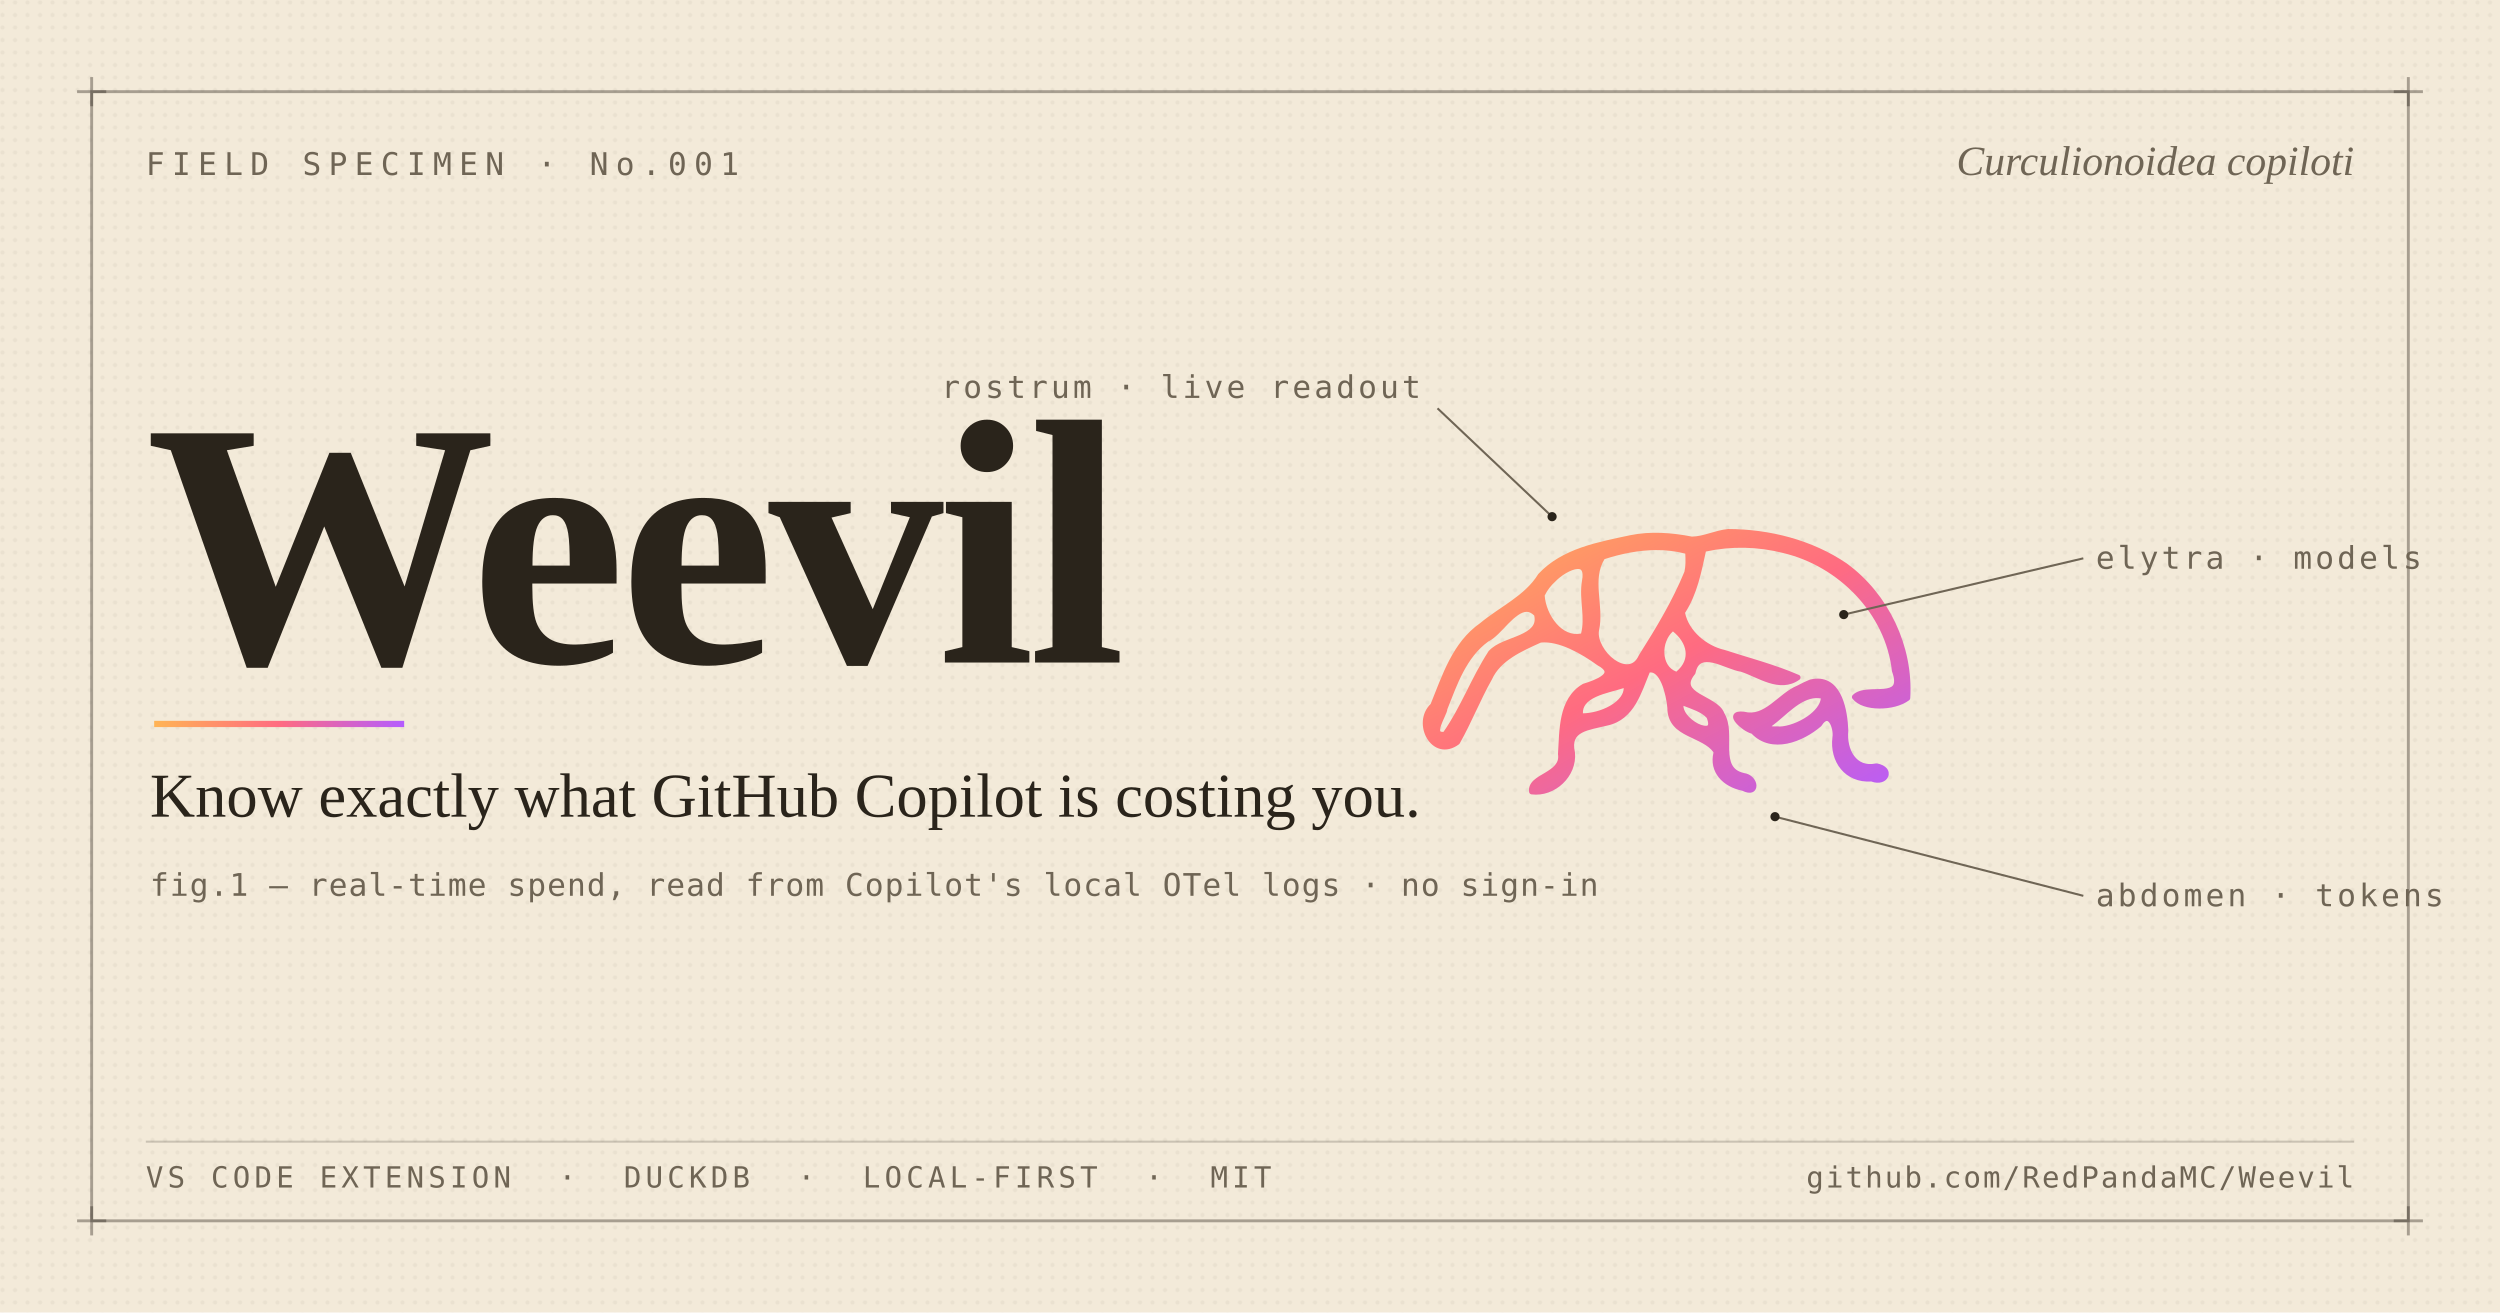
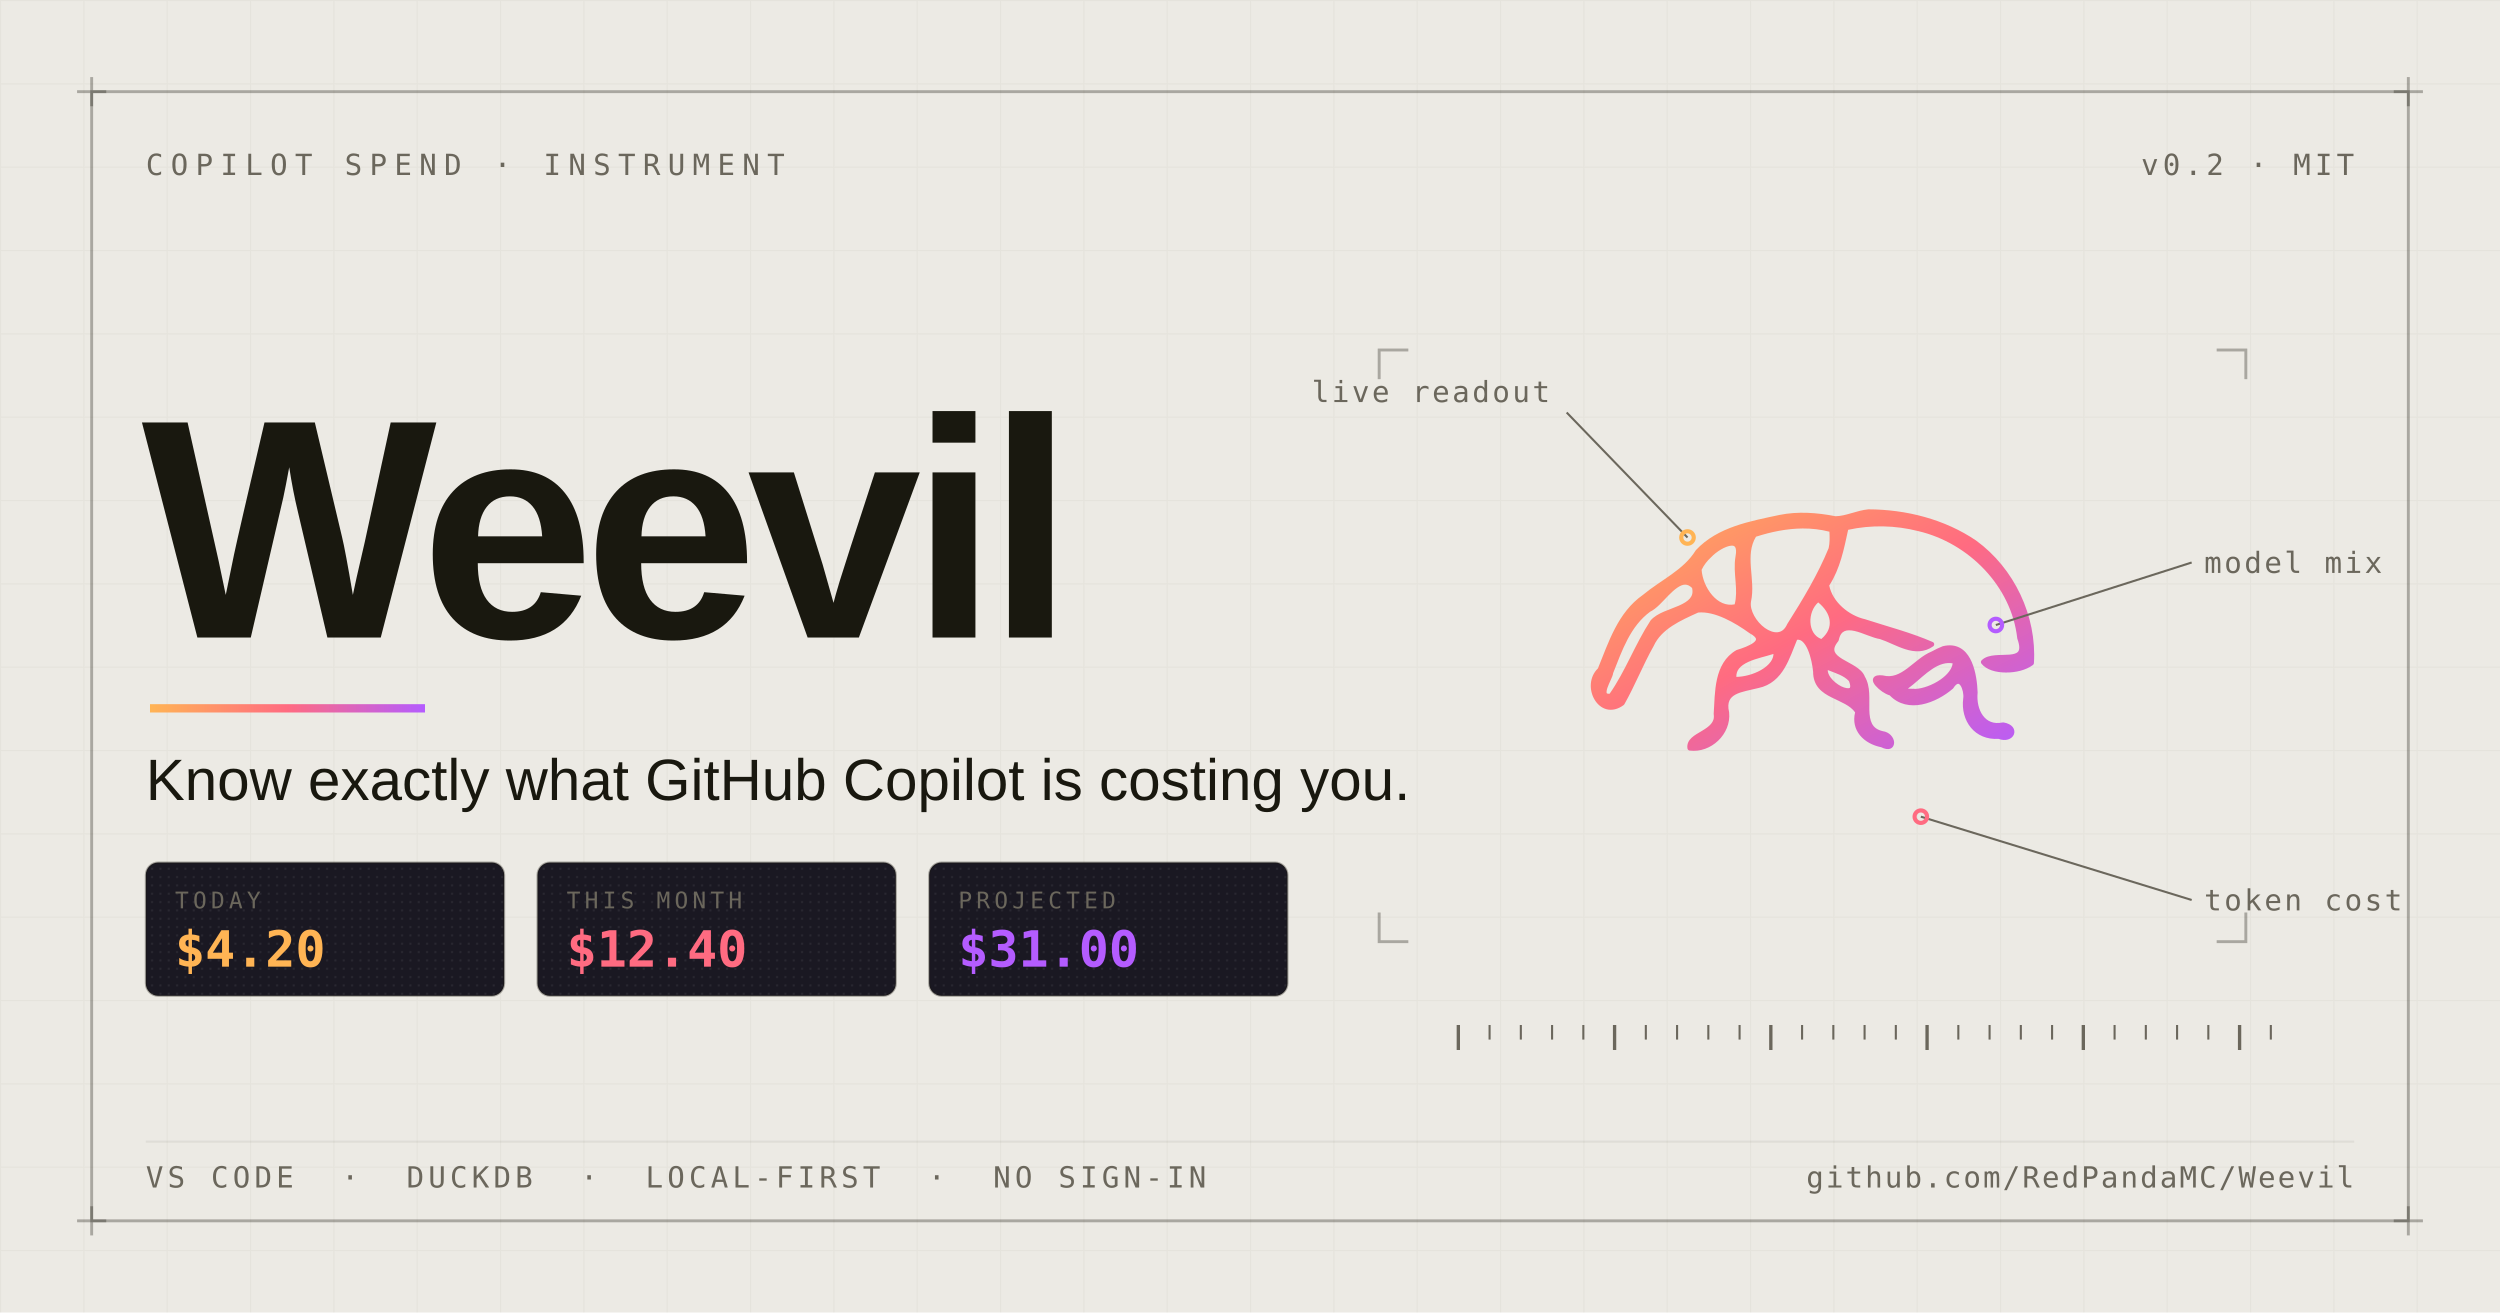
<svg xmlns="http://www.w3.org/2000/svg" width="1200" height="630" viewBox="0 0 1200 630">
  <defs>
-     <pattern id="ht" width="6" height="6" patternUnits="userSpaceOnUse">
-       <circle cx="1.2" cy="1.2" r="1" fill="#2A241B" />
+     <pattern id="grid" width="40" height="40" patternUnits="userSpaceOnUse">
+       <path d="M40 0H0V40" fill="none" stroke="rgba(25,24,15,0.06)" stroke-width="1" />
+     </pattern>
+     <pattern id="scr" width="4" height="4" patternUnits="userSpaceOnUse">
+       <circle cx="1" cy="1" r="0.6" fill="rgba(255,255,255,0.06)" />
    </pattern>
    <linearGradient id="rule-grad" x1="0" y1="0" x2="1" y2="0">
      <stop offset="0" stop-color="#FFB454" />
      <stop offset="0.5" stop-color="#FF6B81" />
      <stop offset="1" stop-color="#B45CFF" />
    </linearGradient>
  </defs>
-   <rect width="1200" height="630" fill="#F3EAD9" />
-   <rect width="1200" height="630" fill="url(#ht)" opacity="0.05" />
-   <rect x="44" y="44" width="1112" height="542" fill="none" stroke="rgba(42,36,27,0.38)" stroke-width="1.4" />
-   <path d="M37 44H51M44 37V51" stroke="rgba(42,36,27,0.38)" stroke-width="1.4" />
-   <path d="M1149 44H1163M1156 37V51" stroke="rgba(42,36,27,0.38)" stroke-width="1.4" />
-   <path d="M37 586H51M44 579V593" stroke="rgba(42,36,27,0.38)" stroke-width="1.4" />
-   <path d="M1149 586H1163M1156 579V593" stroke="rgba(42,36,27,0.38)" stroke-width="1.4" />
-   <text x="70" y="84" font-family="'JetBrains Mono', 'DejaVu Sans Mono', monospace" font-size="15" letter-spacing="3.5" fill="#6F6555">FIELD SPECIMEN · No.001</text>
-   <text x="1130" y="84" font-family="Fraunces, 'Liberation Serif', Georgia, serif" font-style="italic" font-size="20" fill="#6F6555" text-anchor="end">Curculionoidea copiloti</text>
-   <svg x="610" y="150" width="380" height="330" viewBox="0 0 2048 2048">
+   <rect width="1200" height="630" fill="#ECEAE4" />
+   <rect width="1200" height="630" fill="url(#grid)" opacity="0.6" />
+   <rect x="44" y="44" width="1112" height="542" fill="none" stroke="rgba(25,24,15,0.32)" stroke-width="1.4" />
+   <path d="M37 44H51M44 37V51" stroke="rgba(25,24,15,0.32)" stroke-width="1.4" />
+   <path d="M1149 44H1163M1156 37V51" stroke="rgba(25,24,15,0.32)" stroke-width="1.4" />
+   <path d="M37 586H51M44 579V593" stroke="rgba(25,24,15,0.32)" stroke-width="1.4" />
+   <path d="M1149 586H1163M1156 579V593" stroke="rgba(25,24,15,0.32)" stroke-width="1.4" />
+   <text x="70" y="84" font-family="'JetBrains Mono', 'DejaVu Sans Mono', monospace" font-size="14" letter-spacing="3.5" fill="#6B675C">COPILOT SPEND · INSTRUMENT</text>
+   <text x="1130" y="84" font-family="'JetBrains Mono', 'DejaVu Sans Mono', monospace" font-size="14" letter-spacing="2" fill="#6B675C" text-anchor="end">v0.2 · MIT</text>
+   <svg x="690" y="150" width="360" height="300" viewBox="0 0 2048 2048">
    <defs>
      <linearGradient id="weevil-grad" x1="0" y1="0" x2="1" y2="1">
        <stop offset="0" stop-color="#FFB454" />
        <stop offset="0.5" stop-color="#FF6B81" />
        <stop offset="1" stop-color="#B45CFF" />
      </linearGradient>
    </defs>
    <g transform="translate(1024, 1024) scale(2.2) translate(-1024, -1024)">
      <g transform="translate(0, 465)">
        <path fill="url(#weevil-grad)" d="m 1107.445,386.709 a 3.71,3.71 0 0 0 -0.383,0.018 c -17.717,1.759 -33.043,10.024 -48.789,10.271 -27.326,-5.334 -55.832,-7.582 -83.814,-1.859 a 3.71,3.71 0 0 0 -0.037,0.01 c -42.812,9.23 -91.615,17.551 -124.006,52.234 a 3.71,3.71 0 0 0 -0.449,0.588 c -17.963,29.217 -51.437,43.617 -78.686,66.297 -0.004,0.003 -0.008,0.007 -0.012,0.01 -37.386,26.149 -51.038,70.645 -66.846,109.303 -13.338,13.004 -13.13,32.831 -5.117,46.443 4.084,6.939 10.291,12.46 18.01,14.475 7.719,2.015 16.707,0.263 25.445,-6.264 a 3.71,3.71 0 0 0 1.012,-1.148 c 16.069,-28.469 27.828,-58.734 43.551,-86.584 a 3.71,3.71 0 0 0 0.145,-0.285 c 11.645,-25.551 40.35,-38.018 66.225,-49.762 24.402,-2.372 54.608,14.84 76.455,30.678 a 3.71,3.71 0 0 0 0.441,0.273 c 6.683,3.542 8.9,6.616 9.221,8.139 0.32,1.523 -0.45,3.145 -3.234,5.443 -5.569,4.596 -17.539,8.905 -25.281,11.174 a 3.71,3.71 0 0 0 -0.814,0.348 c -16.908,9.784 -24.877,25.961 -28.729,43.166 -3.851,17.205 -3.856,35.714 -4.916,51.41 a 3.71,3.71 0 0 0 0.031,0.791 c 0.934,6.34 -0.757,10.532 -4.008,14.428 -3.251,3.895 -8.278,7.237 -13.598,10.424 -5.319,3.187 -10.889,6.185 -15.225,10.133 -4.336,3.948 -7.458,9.55 -6.27,16.137 a 3.71,3.71 0 0 0 3.17,3.02 c 31.652,4.139 62.15,-24.382 58.889,-56.781 a 3.71,3.71 0 0 0 -0.078,-0.465 c -1.786,-7.72 -1.274,-13.082 0.463,-17.035 1.737,-3.953 4.79,-6.783 9.098,-9.119 8.576,-4.651 21.82,-6.603 34.014,-9.701 18.818,-3.889 30.75,-15.759 39.08,-29.756 7.979,-13.408 13.021,-28.768 18.631,-42.152 3.063,-0.399 5.471,0.498 7.994,2.658 2.982,2.552 5.805,6.978 8.088,12.273 4.566,10.591 7.059,24.486 7.811,32.883 l -0.014,-0.361 c -0.091,10.524 3.211,18.642 8.418,24.725 5.207,6.083 12.099,10.179 19.191,13.727 13.681,6.843 27.926,11.957 34.945,22.268 -3.319,13.176 -0.102,25.134 7.172,34.051 7.501,9.196 18.992,15.303 31.678,17.811 5.467,2.701 9.981,3.556 13.781,2.061 3.9,-1.534 5.737,-5.783 5.471,-9.48 -0.533,-7.395 -6.957,-15.254 -17.233,-16.549 l 0.383,0.068 c -8.828,-2.065 -13.274,-5.905 -16.082,-11.168 -2.808,-5.263 -3.768,-12.318 -3.996,-20.275 -0.456,-15.915 2.236,-35.186 -6.898,-50.195 l 0.33,0.693 c -2.426,-6.876 -8.232,-11.62 -14.557,-15.658 -6.324,-4.038 -13.411,-7.438 -19.184,-10.98 -5.773,-3.543 -9.95,-7.21 -11.277,-10.836 -1.327,-3.626 -0.748,-8.081 5.26,-15.479 a 3.71,3.71 0 0 0 0.752,-1.582 c 1.681,-8.084 4.687,-11.632 8.441,-13.404 3.755,-1.772 9,-1.723 15.113,-0.369 12.227,2.708 26.703,10.414 38.379,12.17 l -0.576,-0.135 c 11.467,3.662 24.377,10.918 37.836,15.162 13.459,4.244 28.097,5.263 41.482,-4.338 a 3.71,3.71 0 0 0 -0.682,-6.414 c -32.77,-14.261 -67.226,-23.024 -100.6,-33.885 a 3.71,3.71 0 0 0 -0.324,-0.09 c -24.243,-5.522 -48.275,-25.691 -53.213,-50.125 16.325,-25.224 21.954,-54.545 28.17,-83.023 34.324,-7.5 70.421,-6.742 104.471,1.949 a 3.71,3.71 0 0 0 0.068,0.018 c 74.972,17.634 138.758,82.024 147.336,159.65 a 3.71,3.71 0 0 0 0.197,0.846 c 3.865,10.758 3.168,16.101 1.244,18.762 -1.924,2.66 -6.338,4.105 -12.701,4.664 -6.364,0.559 -14.136,0.277 -21.605,0.943 -7.47,0.666 -14.936,2.246 -20.207,7.541 a 3.71,3.71 0 0 0 -0.281,4.918 c 7.466,9.445 21.642,13.166 36.27,13.289 14.627,0.123 29.976,-3.484 40.428,-11.211 a 3.71,3.71 0 0 0 1.496,-2.752 c 4.381,-70.229 -29.245,-141.248 -86.109,-182.611 a 3.71,3.71 0 0 0 -0.098,-0.068 c -46.762,-31.76 -104.236,-46.217 -160.156,-46.438 z m -98.113,28.521 c 13.447,-0.092 26.808,1.426 39.859,4.814 0.462,8.422 0.653,16.713 -1.141,24.475 -16.166,39.409 -38.489,76.449 -61.455,112.689 a 3.71,3.71 0 0 0 -0.246,0.455 c -3.813,8.407 -8.726,11.516 -14.371,12.105 -5.645,0.589 -12.473,-1.79 -18.877,-6.342 -12.807,-9.103 -22.954,-26.568 -20.756,-39.068 l -0.033,0.172 c 3.906,-17.336 1.048,-34.997 -0.139,-51.744 -1.156,-16.309 -0.775,-31.505 7.643,-45.281 22.415,-7.25 46.069,-12.116 69.516,-12.275 z m -106.287,25.602 c 3.138,-0.172 4.665,0.425 5.822,2.311 1.158,1.886 1.929,6.126 0.531,13.445 a 3.71,3.71 0 0 0 -0.008,0.041 c -2.327,12.974 -0.884,25.989 0.102,38.471 0.924,11.698 1.317,22.85 -1.434,33.15 -13.017,2.525 -24.377,-3.317 -33.271,-13.42 -9.181,-10.429 -15.102,-25.248 -15.939,-38 3.387,-7.199 8.446,-13.649 14.461,-19.08 a 3.71,3.71 0 0 0 0.225,-0.221 c 3.283,-3.515 8.545,-7.709 14.07,-10.961 5.525,-3.252 11.407,-5.515 15.441,-5.736 z m -68.301,58.041 c 3.116,0.136 6.299,1.485 9.91,4.982 1.507,6.951 0.144,11.467 -3.127,15.449 -3.432,4.179 -9.336,7.676 -16.344,10.795 -14.015,6.238 -32.105,10.582 -42.102,21.818 a 3.71,3.71 0 0 0 -0.334,0.438 c -23.154,35.47 -37.321,75.339 -60.947,109.045 -1.505,0.04 -2.708,-0.057 -3.309,-0.266 -0.814,-0.283 -0.871,-0.424 -1.047,-0.795 -0.351,-0.741 -0.299,-3.629 0.916,-7.297 1.215,-3.668 3.221,-7.967 5.023,-11.992 1.802,-4.025 3.488,-7.546 3.811,-11.158 l -0.248,1.037 c 13.601,-34.298 25.66,-70.026 55.455,-91.869 l -0.617,0.365 c 9.959,-4.672 18.761,-15.367 27.783,-24.557 9.023,-9.19 17.936,-16.312 25.176,-15.996 z m 197.74,26.469 c 9.704,7.848 15.797,17.369 17.01,26.729 1.244,9.599 -2.183,19.193 -12.406,27.787 -10.411,-3.874 -15.622,-13.668 -16.193,-24.928 -0.554,-10.92 3.654,-22.559 11.59,-29.588 z m 193.23,64.025 c -2.378,0.167 -4.851,0.552 -7.422,1.168 a 3.71,3.71 0 0 0 -0.518,0.164 c -5.615,2.252 -11.059,4.878 -16.332,7.777 -13.672,5.567 -24.825,16.689 -36.166,25.098 -11.421,8.468 -22.331,14.137 -36.185,10.566 a 3.71,3.71 0 0 0 -0.535,-0.098 c -3.425,-0.362 -6.11,-0.345 -8.424,0.182 -2.314,0.527 -4.574,1.804 -5.611,4.049 -1.038,2.244 -0.561,4.542 0.229,6.355 0.79,1.813 1.97,3.442 3.387,5.064 5.37,6.149 13.821,12.126 20.887,14.137 13.278,13.984 31.06,16.869 47.941,13.518 17.179,-3.411 33.775,-12.881 46.053,-23.412 a 3.71,3.71 0 0 0 0.734,-0.854 c 3.016,-4.841 5.516,-6.281 6.707,-6.463 1.191,-0.182 2.297,0.326 3.846,2.377 3.096,4.103 5.205,13.529 4.176,19.457 a 3.71,3.71 0 0 0 -0.025,0.17 c -2.064,16.352 2.119,32.024 11.508,43.334 9.237,11.128 23.627,17.805 41.08,16.627 10.434,3.969 19.801,0.63 22.818,-6.279 1.552,-3.554 1.026,-8.003 -1.684,-11.361 -2.709,-3.358 -7.22,-5.696 -13.496,-6.805 a 3.71,3.71 0 0 0 -1.383,0.018 c -13.912,2.828 -23.202,-1.801 -29.494,-10.291 -6.292,-8.49 -9.133,-21.262 -7.871,-33.998 a 3.71,3.71 0 0 0 0.016,-0.512 c -0.521,-13.105 -2.462,-30.596 -8.684,-45.033 -3.111,-7.219 -7.324,-13.727 -13.193,-18.359 -5.87,-4.632 -13.443,-7.221 -22.358,-6.596 z m -259.853,12.744 c -0.097,4.095 -1.502,7.874 -4.045,11.51 -3.278,4.686 -8.457,8.996 -14.617,12.527 -11.247,6.448 -25.59,10.03 -36.631,10.133 -0.146,-4.942 1.211,-8.773 3.77,-12.119 3.103,-4.058 8.089,-7.426 14.094,-10.189 11.612,-5.344 26.486,-8.289 37.43,-11.861 z m 260.254,13.539 c 2.164,-0.092 4.377,0.12 6.623,0.49 -0.747,8.044 -7.871,17.032 -18.26,24.234 -11.558,8.013 -26.596,13.522 -37.65,13.818 -1.656,-0.264 -3.192,-0.231 -4.893,-0.211 -2.019,0.024 -4.119,0.036 -5.561,-0.143 -0.065,-0.008 -0.055,-0.021 -0.115,-0.031 0.096,-0.148 0.097,-0.183 0.227,-0.359 9.466,-6.877 18.834,-16.107 28.627,-23.707 9.993,-7.755 20.256,-13.634 31.002,-14.092 z m -179.424,10.447 c 11.802,4.662 23.756,8.072 31.551,16.357 1.537,3.859 2.047,6.729 1.918,8.279 -0.137,1.643 -0.422,1.817 -1.104,2.168 -1.362,0.702 -6.671,0.288 -12.381,-2.615 -5.71,-2.903 -11.764,-7.719 -15.621,-12.945 -2.83,-3.835 -4.389,-7.651 -4.363,-11.244 z" />
      </g>
    </g>
  </svg>
-   <path d="M745 248L690 196" stroke="#6F6555" stroke-width="1" fill="none" />
-   <circle cx="745" cy="248" r="2.2" fill="#2A241B" />
-   <text x="682" y="191" font-family="'JetBrains Mono', 'DejaVu Sans Mono', monospace" font-size="15" letter-spacing="1.5" fill="#6F6555" text-anchor="end">rostrum · live readout</text>
-   <path d="M885 295L1000 268" stroke="#6F6555" stroke-width="1" fill="none" />
-   <circle cx="885" cy="295" r="2.2" fill="#2A241B" />
-   <text x="1006" y="273" font-family="'JetBrains Mono', 'DejaVu Sans Mono', monospace" font-size="15" letter-spacing="1.5" fill="#6F6555" text-anchor="start">elytra · models</text>
-   <path d="M852 392L1000 430" stroke="#6F6555" stroke-width="1" fill="none" />
-   <circle cx="852" cy="392" r="2.2" fill="#2A241B" />
-   <text x="1006" y="435" font-family="'JetBrains Mono', 'DejaVu Sans Mono', monospace" font-size="15" letter-spacing="1.5" fill="#6F6555" text-anchor="start">abdomen · tokens</text>
-   <text x="70" y="318" font-family="Fraunces, 'Liberation Serif', Georgia, serif" font-size="168" font-weight="600" letter-spacing="-3" fill="#2A241B">Weevil</text>
-   <rect x="74" y="346" width="120" height="3" fill="url(#rule-grad)" />
-   <text x="72" y="392" font-family="Fraunces, 'Liberation Serif', Georgia, serif" font-size="30" fill="#2A241B">Know exactly what GitHub Copilot is costing you.</text>
-   <text x="72" y="430" font-family="'JetBrains Mono', 'DejaVu Sans Mono', monospace" font-size="15" letter-spacing="0.5" fill="#6F6555">fig.1 — real-time spend, read from Copilot's local OTel logs · no sign-in</text>
-   <line x1="70" y1="548" x2="1130" y2="548" stroke="rgba(42,36,27,0.20)" stroke-width="1" />
-   <text x="70" y="570" font-family="'JetBrains Mono', 'DejaVu Sans Mono', monospace" font-size="14" letter-spacing="2" fill="#6F6555">VS CODE EXTENSION  ·  DUCKDB  ·  LOCAL-FIRST  ·  MIT</text>
-   <text x="1130" y="570" font-family="'JetBrains Mono', 'DejaVu Sans Mono', monospace" font-size="14" letter-spacing="1" fill="#6F6555" text-anchor="end">github.com/RedPandaMC/Weevil</text>
+   <path d="M676 168 h-14 v14 M1064 168 h14 v14 M676 452 h-14 v-14 M1064 452 h14 v-14" fill="none" stroke="rgba(25,24,15,0.32)" stroke-width="1.4" />
+   <path d="M810 258L752 198" stroke="#6B675C" stroke-width="1" fill="none" />
+   <circle cx="810" cy="258" r="3" fill="none" stroke="#FFB454" stroke-width="2" />
+   <text x="744" y="193" font-family="'JetBrains Mono', 'DejaVu Sans Mono', monospace" font-size="14" letter-spacing="1.2" fill="#6B675C" text-anchor="end">live readout</text>
+   <path d="M958 300L1052 270" stroke="#6B675C" stroke-width="1" fill="none" />
+   <circle cx="958" cy="300" r="3" fill="none" stroke="#B45CFF" stroke-width="2" />
+   <text x="1058" y="275" font-family="'JetBrains Mono', 'DejaVu Sans Mono', monospace" font-size="14" letter-spacing="1.2" fill="#6B675C" text-anchor="start">model mix</text>
+   <path d="M922 392L1052 432" stroke="#6B675C" stroke-width="1" fill="none" />
+   <circle cx="922" cy="392" r="3" fill="none" stroke="#FF6B81" stroke-width="2" />
+   <text x="1058" y="437" font-family="'JetBrains Mono', 'DejaVu Sans Mono', monospace" font-size="14" letter-spacing="1.2" fill="#6B675C" text-anchor="start">token cost</text>
+   <line x1="700" y1="492" x2="700" y2="504" stroke="#6B675C" stroke-width="1.6" />
+   <line x1="715" y1="492" x2="715" y2="499" stroke="#6B675C" stroke-width="1" />
+   <line x1="730" y1="492" x2="730" y2="499" stroke="#6B675C" stroke-width="1" />
+   <line x1="745" y1="492" x2="745" y2="499" stroke="#6B675C" stroke-width="1" />
+   <line x1="760" y1="492" x2="760" y2="499" stroke="#6B675C" stroke-width="1" />
+   <line x1="775" y1="492" x2="775" y2="504" stroke="#6B675C" stroke-width="1.6" />
+   <line x1="790" y1="492" x2="790" y2="499" stroke="#6B675C" stroke-width="1" />
+   <line x1="805" y1="492" x2="805" y2="499" stroke="#6B675C" stroke-width="1" />
+   <line x1="820" y1="492" x2="820" y2="499" stroke="#6B675C" stroke-width="1" />
+   <line x1="835" y1="492" x2="835" y2="499" stroke="#6B675C" stroke-width="1" />
+   <line x1="850" y1="492" x2="850" y2="504" stroke="#6B675C" stroke-width="1.6" />
+   <line x1="865" y1="492" x2="865" y2="499" stroke="#6B675C" stroke-width="1" />
+   <line x1="880" y1="492" x2="880" y2="499" stroke="#6B675C" stroke-width="1" />
+   <line x1="895" y1="492" x2="895" y2="499" stroke="#6B675C" stroke-width="1" />
+   <line x1="910" y1="492" x2="910" y2="499" stroke="#6B675C" stroke-width="1" />
+   <line x1="925" y1="492" x2="925" y2="504" stroke="#6B675C" stroke-width="1.6" />
+   <line x1="940" y1="492" x2="940" y2="499" stroke="#6B675C" stroke-width="1" />
+   <line x1="955" y1="492" x2="955" y2="499" stroke="#6B675C" stroke-width="1" />
+   <line x1="970" y1="492" x2="970" y2="499" stroke="#6B675C" stroke-width="1" />
+   <line x1="985" y1="492" x2="985" y2="499" stroke="#6B675C" stroke-width="1" />
+   <line x1="1000" y1="492" x2="1000" y2="504" stroke="#6B675C" stroke-width="1.6" />
+   <line x1="1015" y1="492" x2="1015" y2="499" stroke="#6B675C" stroke-width="1" />
+   <line x1="1030" y1="492" x2="1030" y2="499" stroke="#6B675C" stroke-width="1" />
+   <line x1="1045" y1="492" x2="1045" y2="499" stroke="#6B675C" stroke-width="1" />
+   <line x1="1060" y1="492" x2="1060" y2="499" stroke="#6B675C" stroke-width="1" />
+   <line x1="1075" y1="492" x2="1075" y2="504" stroke="#6B675C" stroke-width="1.6" />
+   <line x1="1090" y1="492" x2="1090" y2="499" stroke="#6B675C" stroke-width="1" />
+   <text x="68" y="306" font-family="'Space Grotesk', 'Liberation Sans', Arial, sans-serif" font-size="150" font-weight="700" letter-spacing="-5" fill="#19180F">Weevil</text>
+   <rect x="72" y="338" width="132" height="4" fill="url(#rule-grad)" />
+   <text x="70" y="384" font-family="'Space Grotesk', 'Liberation Sans', Arial, sans-serif" font-size="28" font-weight="500" fill="#19180F">Know exactly what GitHub Copilot is costing you.</text>
+   <rect x="70" y="414" width="172" height="64" rx="6" fill="#1a1822" stroke="rgba(25,24,15,0.32)" />
+   <rect x="70" y="414" width="172" height="64" rx="6" fill="url(#scr)" />
+   <text x="84" y="436" font-family="'JetBrains Mono', 'DejaVu Sans Mono', monospace" font-size="11" letter-spacing="2" fill="#6B675C">TODAY</text>
+   <text x="84" y="464" font-family="'JetBrains Mono', 'DejaVu Sans Mono', monospace" font-size="24" font-weight="700" fill="#FFB454">$4.20</text>
+   <rect x="258" y="414" width="172" height="64" rx="6" fill="#1a1822" stroke="rgba(25,24,15,0.32)" />
+   <rect x="258" y="414" width="172" height="64" rx="6" fill="url(#scr)" />
+   <text x="272" y="436" font-family="'JetBrains Mono', 'DejaVu Sans Mono', monospace" font-size="11" letter-spacing="2" fill="#6B675C">THIS MONTH</text>
+   <text x="272" y="464" font-family="'JetBrains Mono', 'DejaVu Sans Mono', monospace" font-size="24" font-weight="700" fill="#FF6B81">$12.40</text>
+   <rect x="446" y="414" width="172" height="64" rx="6" fill="#1a1822" stroke="rgba(25,24,15,0.32)" />
+   <rect x="446" y="414" width="172" height="64" rx="6" fill="url(#scr)" />
+   <text x="460" y="436" font-family="'JetBrains Mono', 'DejaVu Sans Mono', monospace" font-size="11" letter-spacing="2" fill="#6B675C">PROJECTED</text>
+   <text x="460" y="464" font-family="'JetBrains Mono', 'DejaVu Sans Mono', monospace" font-size="24" font-weight="700" fill="#B45CFF">$31.00</text>
+   <line x1="70" y1="548" x2="1130" y2="548" stroke="rgba(25,24,15,0.06)" stroke-width="1" />
+   <text x="70" y="570" font-family="'JetBrains Mono', 'DejaVu Sans Mono', monospace" font-size="14" letter-spacing="2" fill="#6B675C">VS CODE  ·  DUCKDB  ·  LOCAL-FIRST  ·  NO SIGN-IN</text>
+   <text x="1130" y="570" font-family="'JetBrains Mono', 'DejaVu Sans Mono', monospace" font-size="14" letter-spacing="1" fill="#6B675C" text-anchor="end">github.com/RedPandaMC/Weevil</text>
</svg>
